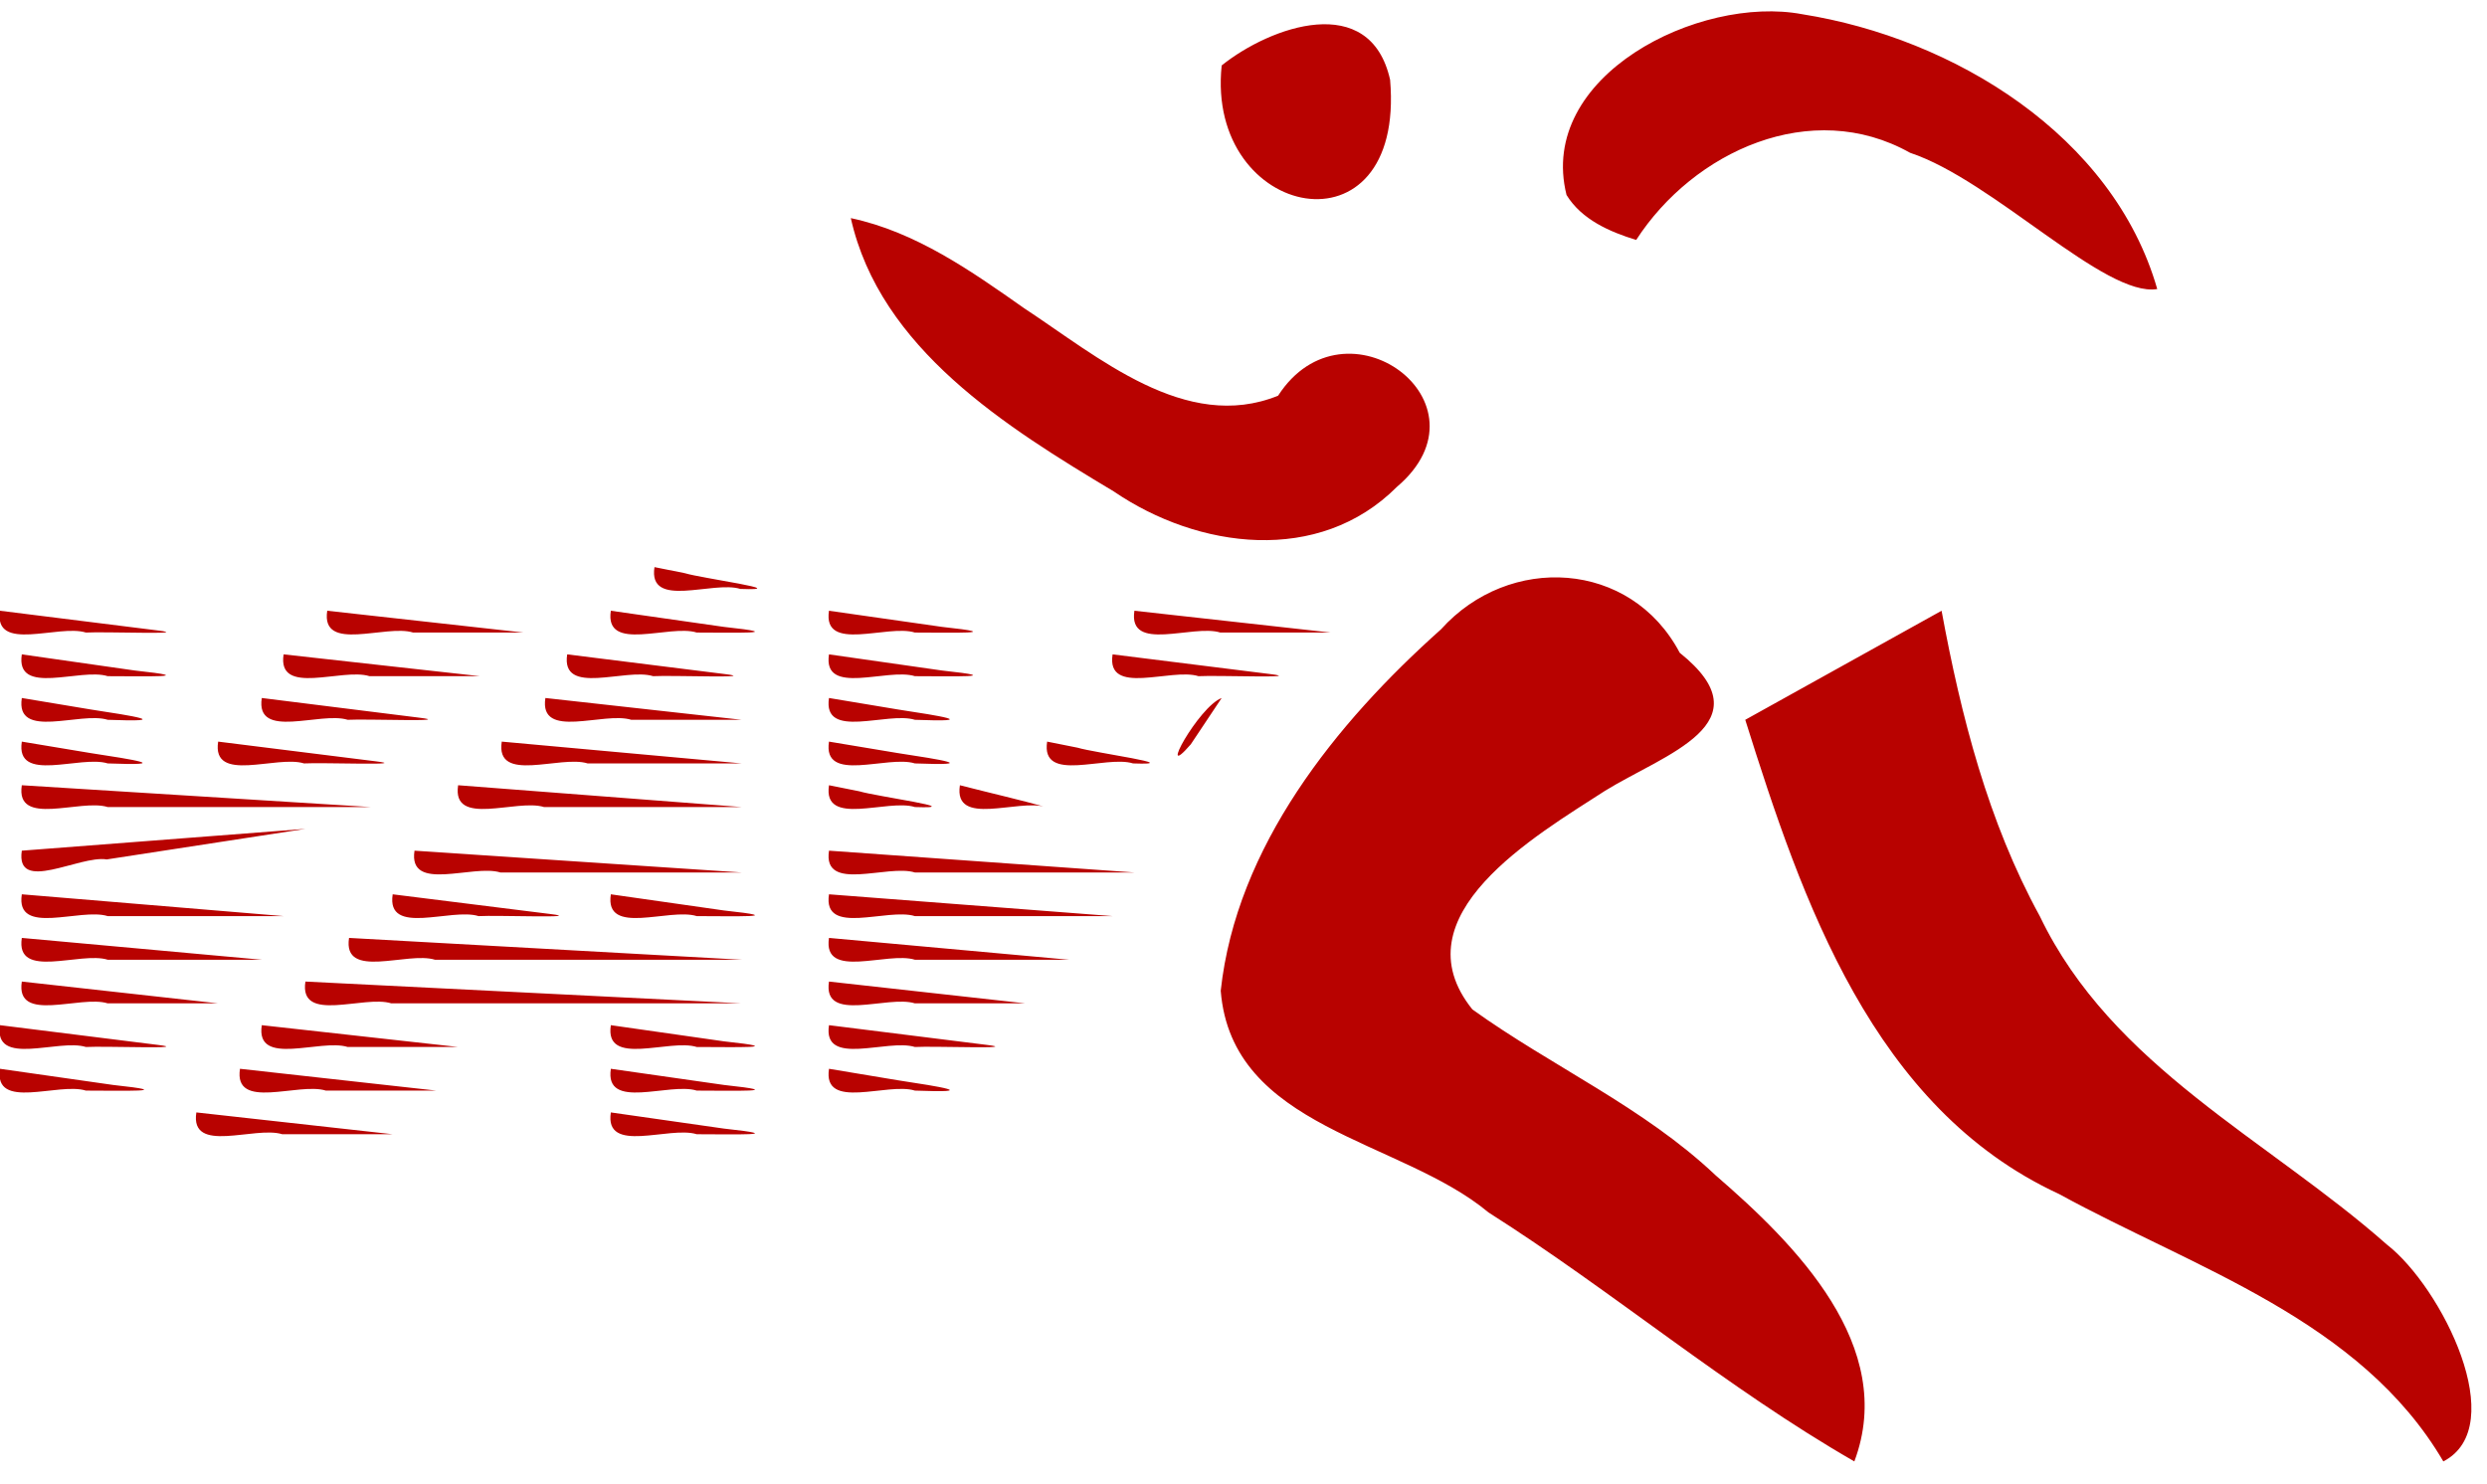
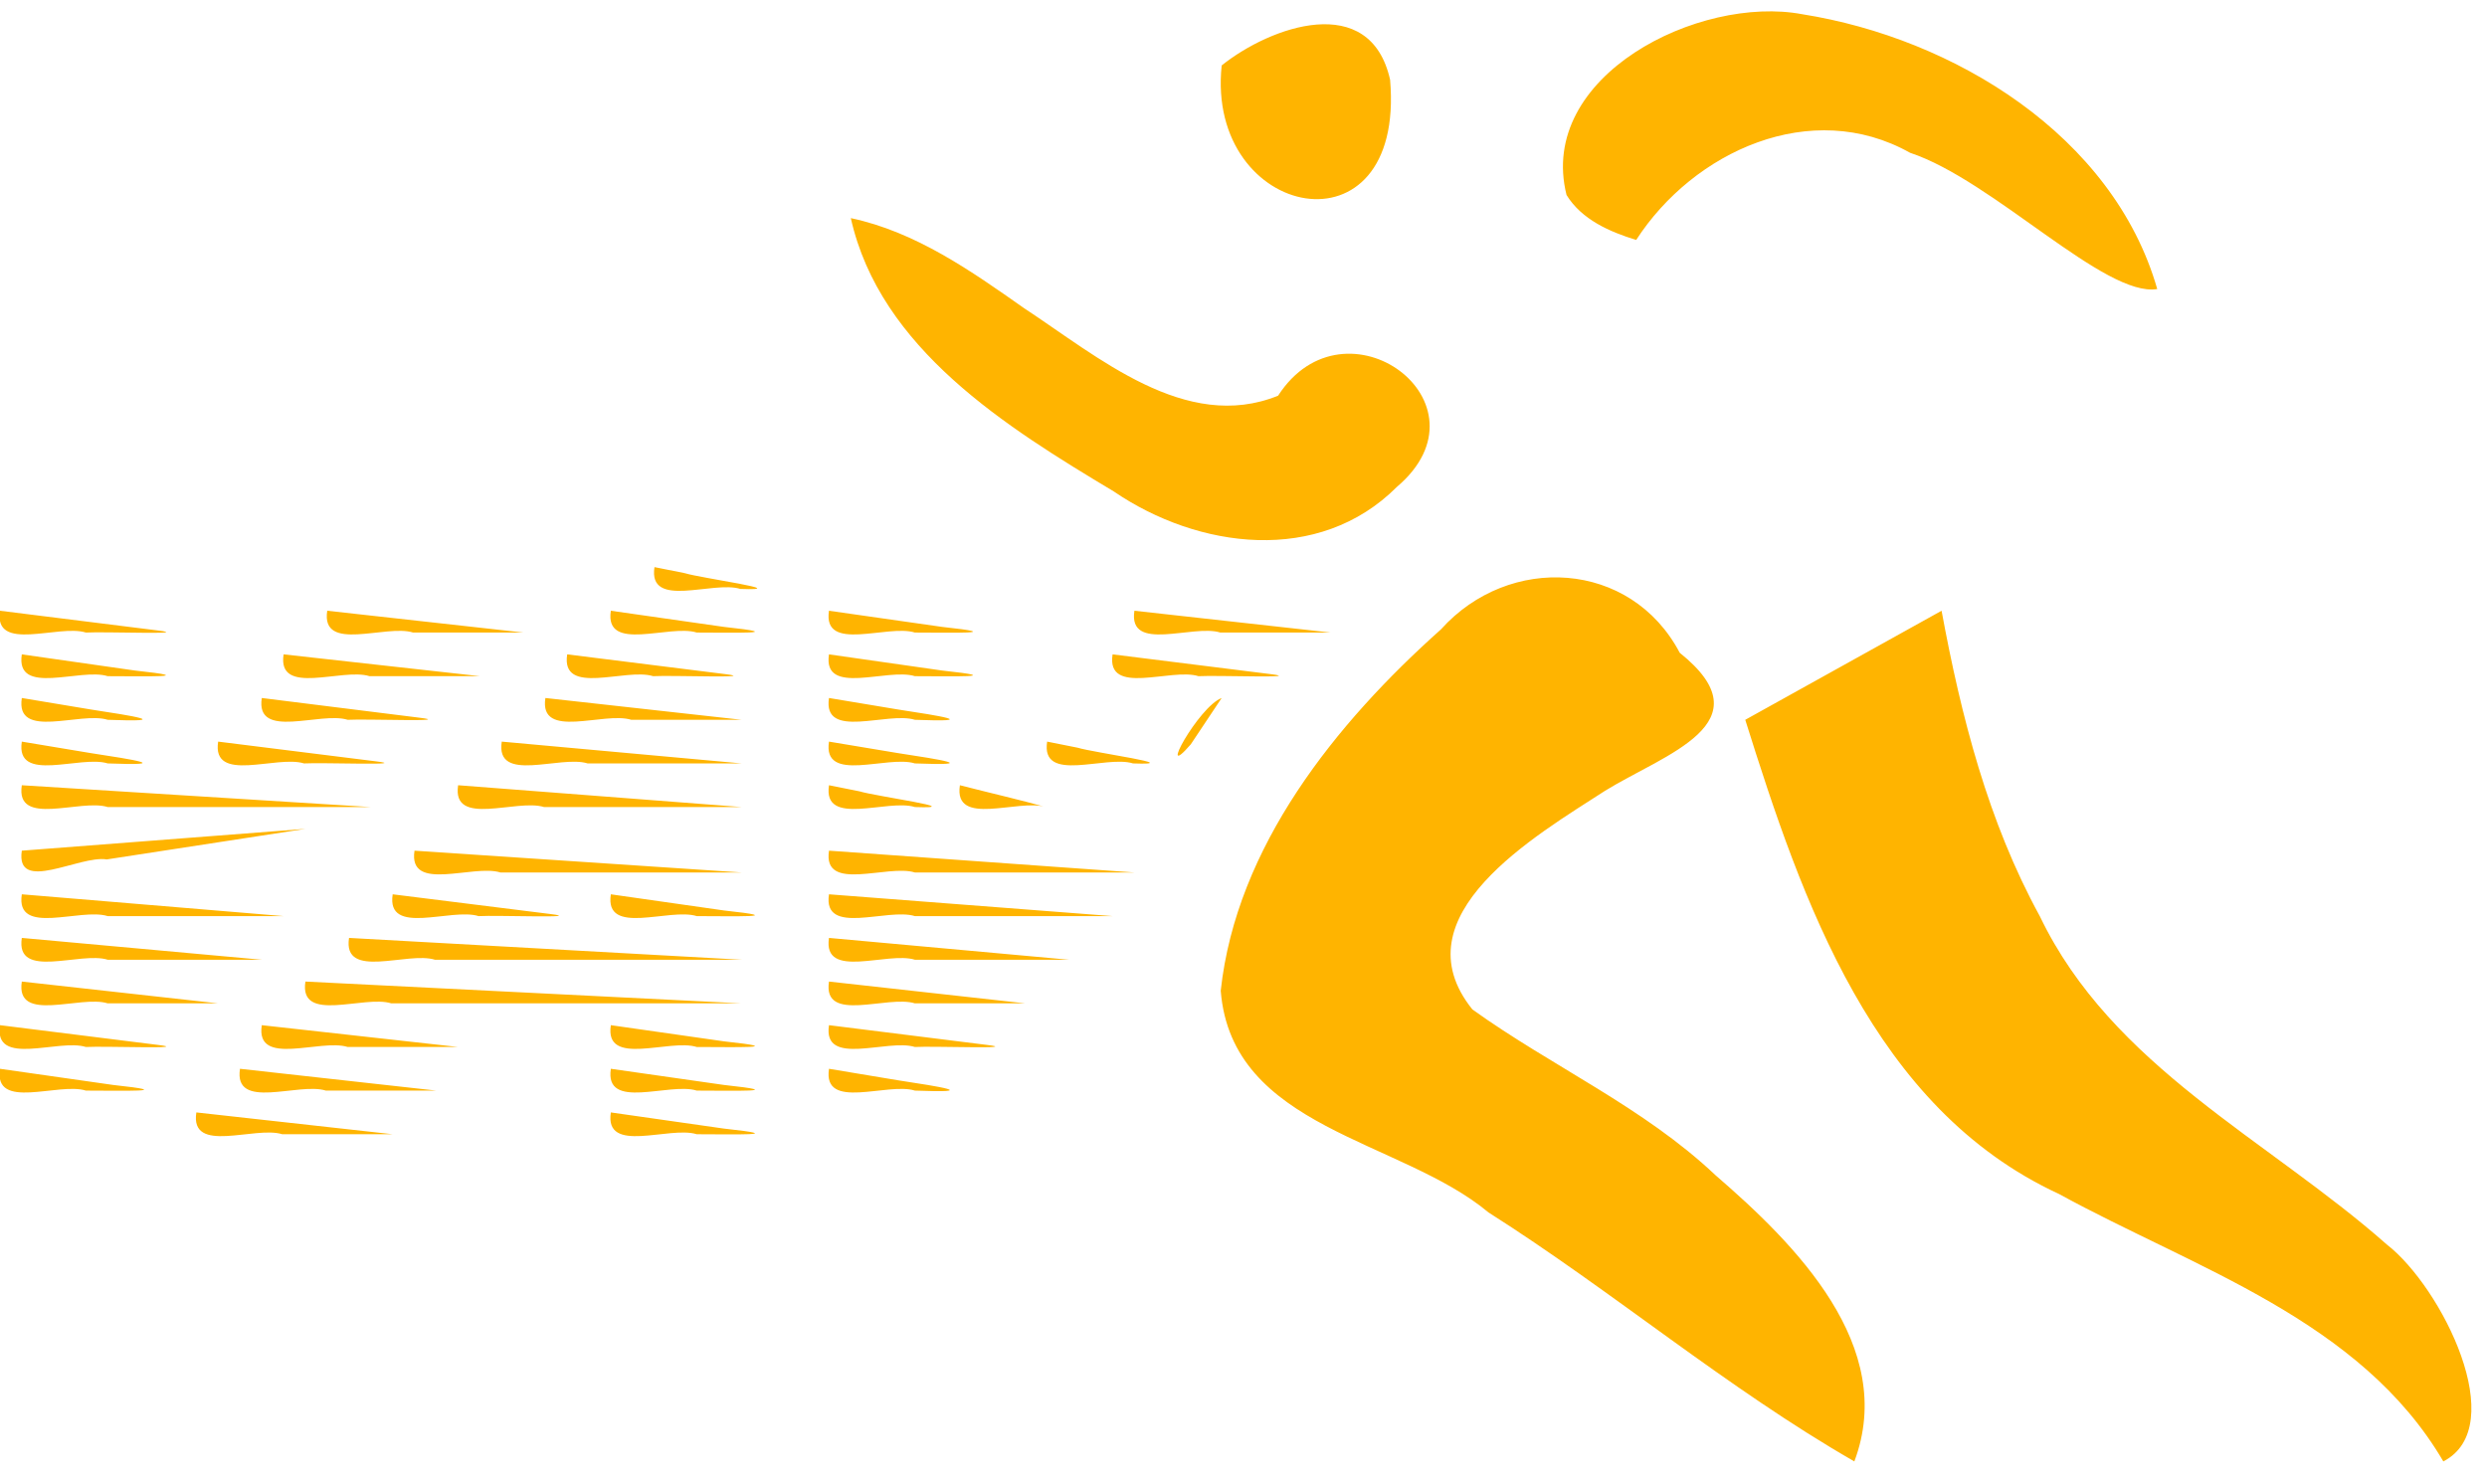
<svg xmlns="http://www.w3.org/2000/svg" version="1.1" id="svg1" width="152" height="90.667" viewBox="0 0 152 90.667">
  <defs id="defs1" />
  <g id="g1">
-     <path style="fill:#b80200;stroke:none;fill-opacity:1" d="m 100,14.667 c 3.51,-5.426 10.707,-8.713 16.739,-5.328 5.083,1.685 11.908,8.853 15.107,8.33 C 129.149,8.266 119.389,2.334 110.154,0.87 103.849,-0.322 93.923,4.641 95.743,11.919 96.668,13.423 98.379,14.171 100,14.667 Z M 74.667,4 C 73.67,13.437 85.907,15.93 84.96,4.877 83.743,-0.57 77.64,1.616 74.667,4 Z M 52,13.333 c 1.782,7.98 9.516,12.78 16.072,16.708 5.16,3.519 12.535,4.5 17.303,-0.279 C 91.43,24.622 82.209,17.852 78.114,24.188 72.47,26.475 67.088,21.791 62.61,18.853 59.35,16.559 55.97,14.175 52,13.333 Z M 40,34.667 c -0.402,2.596 3.584,0.805 5.25,1.333 3.327,0.121 -2.377,-0.652 -3.389,-0.961 z m 73.333,54.667 C 115.982,82.291 109.723,76.049 104.855,71.845 100.444,67.67 94.852,65.196 89.99,61.705 85.379,55.976 93.875,51.072 98.097,48.339 101.725,46.097 108.042,44.209 102.663,39.904 99.669,34.235 92.233,33.836 88.07,38.47 81.647,44.203 75.565,51.739 74.608,60.563 c 0.675,8.442 10.991,9.066 16.37,13.553 7.615,4.833 14.526,10.713 22.356,15.218 z M 0,37.333 c -0.402,2.596 3.584,0.805 5.25,1.333 1.096,-0.066 6.64,0.145 4.374,-0.13 z m 20,0 c -0.402,2.596 3.584,0.805 5.25,1.333 H 32 Z m 17.333,0 c -0.402,2.596 3.584,0.805 5.25,1.333 2.159,-0.001 5.822,0.104 1.658,-0.346 z m 13.333,0 c -0.402,2.596 3.584,0.805 5.25,1.333 2.159,-0.001 5.822,0.104 1.658,-0.346 z m 18.667,0 c -0.402,2.596 3.584,0.805 5.25,1.333 h 6.75 z m 37.333,6.667 c 3.477,11.076 7.815,23.73 19.17,28.983 8.319,4.558 18.42,7.692 23.496,16.35 4.136,-2.142 -0.086,-10.635 -3.447,-13.253 -7.284,-6.434 -16.809,-10.885 -21.214,-20.071 -3.167,-5.779 -4.818,-12.236 -6.006,-18.676 z m -105.333,-4 c -0.402,2.596 3.584,0.805 5.25,1.333 2.159,-0.001 5.822,0.104 1.658,-0.346 z m 16,0 c -0.402,2.596 3.584,0.805 5.25,1.333 h 6.75 z m 17.333,0 c -0.402,2.596 3.584,0.805 5.25,1.333 1.096,-0.066 6.64,0.145 4.374,-0.13 z m 16,0 c -0.402,2.596 3.584,0.805 5.25,1.333 2.159,-0.001 5.822,0.104 1.658,-0.346 z m 17.333,0 c -0.402,2.596 3.584,0.805 5.25,1.333 1.096,-0.066 6.64,0.145 4.374,-0.13 z M 1.333,42.667 c -0.402,2.596 3.584,0.805 5.25,1.333 4.061,0.154 1.524,-0.238 -1.048,-0.633 z m 14.667,0 c -0.402,2.596 3.584,0.805 5.25,1.333 1.096,-0.066 6.64,0.145 4.374,-0.13 z m 17.333,0 c -0.402,2.596 3.584,0.805 5.25,1.333 h 6.75 z m 17.333,0 c -0.402,2.596 3.584,0.805 5.25,1.333 4.061,0.154 1.524,-0.238 -1.048,-0.633 z m 15.556,0.444 c 0.694,0.347 1.593,0.797 0,0 z m 8.444,-0.444 c -1.411,0.526 -4.005,5.273 -1.89,2.835 z M 1.333,45.333 c -0.402,2.596 3.584,0.805 5.25,1.333 4.061,0.154 1.524,-0.238 -1.048,-0.633 z m 12,0 c -0.402,2.596 3.584,0.805 5.25,1.333 1.096,-0.066 6.64,0.145 4.374,-0.13 z m 17.333,0 c -0.402,2.596 3.584,0.805 5.25,1.333 h 9.416 z m 20,0 c -0.402,2.596 3.584,0.805 5.25,1.333 4.061,0.154 1.524,-0.238 -1.048,-0.633 z m 13.333,0 c -0.402,2.596 3.584,0.805 5.25,1.333 3.327,0.121 -2.377,-0.652 -3.389,-0.961 z M 1.333,48 c -0.402,2.596 3.584,0.805 5.25,1.333 H 22.667 Z m 26.667,0 c -0.402,2.596 3.584,0.805 5.25,1.333 h 12.083 z m 22.667,0 c -0.402,2.596 3.584,0.805 5.25,1.333 3.327,0.121 -2.377,-0.652 -3.389,-0.961 z m 8,0 c -0.402,2.596 3.584,0.805 5.25,1.333 -1.421,-0.403 -3.556,-0.897 -5.25,-1.333 z m 11.556,0.444 c 0.694,0.347 1.593,0.797 0,0 z M 18.667,50.667 1.333,52 c -0.397,2.658 3.542,0.26 5.189,0.535 z m 6.667,1.333 c -0.402,2.596 3.584,0.805 5.25,1.333 h 14.75 z m 25.333,0 c -0.402,2.596 3.584,0.805 5.25,1.333 H 69.333 Z M 1.333,54.667 c -0.402,2.596 3.584,0.805 5.25,1.333 H 17.333 Z m 22.667,0 c -0.402,2.596 3.584,0.805 5.25,1.333 1.096,-0.066 6.64,0.145 4.374,-0.13 z m 13.333,0 c -0.402,2.596 3.584,0.805 5.25,1.333 2.159,-0.001 5.822,0.104 1.658,-0.346 z m 13.333,0 c -0.402,2.596 3.584,0.805 5.25,1.333 H 68 Z M 1.333,57.333 c -0.402,2.596 3.584,0.805 5.25,1.333 H 16 Z m 20,0 c -0.402,2.596 3.584,0.805 5.25,1.333 h 18.75 z m 29.333,0 c -0.402,2.596 3.584,0.805 5.25,1.333 h 9.416 z M 1.333,60 c -0.402,2.596 3.584,0.805 5.25,1.333 h 6.75 z m 17.333,0 c -0.402,2.596 3.584,0.805 5.25,1.333 h 21.416 z m 32,0 c -0.402,2.596 3.584,0.805 5.25,1.333 h 6.75 z M 0,62.667 c -0.402,2.596 3.584,0.805 5.25,1.333 1.096,-0.066 6.64,0.145 4.374,-0.13 z m 16,0 c -0.402,2.596 3.584,0.805 5.25,1.333 H 28 Z m 21.333,0 c -0.402,2.596 3.584,0.805 5.25,1.333 2.159,-0.001 5.822,0.104 1.658,-0.346 z m 13.333,0 c -0.402,2.596 3.584,0.805 5.25,1.333 1.096,-0.066 6.64,0.145 4.374,-0.13 z M 0,65.333 c -0.402,2.596 3.584,0.805 5.25,1.333 2.159,-0.001 5.822,0.104 1.658,-0.346 z m 14.667,0 c -0.402,2.596 3.584,0.805 5.25,1.333 h 6.75 z m 22.667,0 c -0.402,2.596 3.584,0.805 5.25,1.333 2.159,-0.001 5.822,0.104 1.658,-0.346 z m 13.333,0 c -0.402,2.596 3.584,0.805 5.25,1.333 4.061,0.154 1.524,-0.238 -1.048,-0.633 z M 12,68 c -0.402,2.596 3.584,0.805 5.25,1.333 H 24 Z m 25.333,0 c -0.402,2.596 3.584,0.805 5.25,1.333 2.159,-0.001 5.822,0.104 1.658,-0.346 z" id="path1" />
+     <path style="fill:#ffb400;stroke:none;fill-opacity:1" d="m 100,14.667 c 3.51,-5.426 10.707,-8.713 16.739,-5.328 5.083,1.685 11.908,8.853 15.107,8.33 C 129.149,8.266 119.389,2.334 110.154,0.87 103.849,-0.322 93.923,4.641 95.743,11.919 96.668,13.423 98.379,14.171 100,14.667 Z M 74.667,4 C 73.67,13.437 85.907,15.93 84.96,4.877 83.743,-0.57 77.64,1.616 74.667,4 Z M 52,13.333 c 1.782,7.98 9.516,12.78 16.072,16.708 5.16,3.519 12.535,4.5 17.303,-0.279 C 91.43,24.622 82.209,17.852 78.114,24.188 72.47,26.475 67.088,21.791 62.61,18.853 59.35,16.559 55.97,14.175 52,13.333 Z M 40,34.667 c -0.402,2.596 3.584,0.805 5.25,1.333 3.327,0.121 -2.377,-0.652 -3.389,-0.961 z m 73.333,54.667 C 115.982,82.291 109.723,76.049 104.855,71.845 100.444,67.67 94.852,65.196 89.99,61.705 85.379,55.976 93.875,51.072 98.097,48.339 101.725,46.097 108.042,44.209 102.663,39.904 99.669,34.235 92.233,33.836 88.07,38.47 81.647,44.203 75.565,51.739 74.608,60.563 c 0.675,8.442 10.991,9.066 16.37,13.553 7.615,4.833 14.526,10.713 22.356,15.218 z M 0,37.333 c -0.402,2.596 3.584,0.805 5.25,1.333 1.096,-0.066 6.64,0.145 4.374,-0.13 z m 20,0 c -0.402,2.596 3.584,0.805 5.25,1.333 H 32 Z m 17.333,0 c -0.402,2.596 3.584,0.805 5.25,1.333 2.159,-0.001 5.822,0.104 1.658,-0.346 z m 13.333,0 c -0.402,2.596 3.584,0.805 5.25,1.333 2.159,-0.001 5.822,0.104 1.658,-0.346 z m 18.667,0 c -0.402,2.596 3.584,0.805 5.25,1.333 h 6.75 z m 37.333,6.667 c 3.477,11.076 7.815,23.73 19.17,28.983 8.319,4.558 18.42,7.692 23.496,16.35 4.136,-2.142 -0.086,-10.635 -3.447,-13.253 -7.284,-6.434 -16.809,-10.885 -21.214,-20.071 -3.167,-5.779 -4.818,-12.236 -6.006,-18.676 z m -105.333,-4 c -0.402,2.596 3.584,0.805 5.25,1.333 2.159,-0.001 5.822,0.104 1.658,-0.346 z m 16,0 c -0.402,2.596 3.584,0.805 5.25,1.333 h 6.75 z m 17.333,0 c -0.402,2.596 3.584,0.805 5.25,1.333 1.096,-0.066 6.64,0.145 4.374,-0.13 z m 16,0 c -0.402,2.596 3.584,0.805 5.25,1.333 2.159,-0.001 5.822,0.104 1.658,-0.346 z m 17.333,0 c -0.402,2.596 3.584,0.805 5.25,1.333 1.096,-0.066 6.64,0.145 4.374,-0.13 z M 1.333,42.667 c -0.402,2.596 3.584,0.805 5.25,1.333 4.061,0.154 1.524,-0.238 -1.048,-0.633 z m 14.667,0 c -0.402,2.596 3.584,0.805 5.25,1.333 1.096,-0.066 6.64,0.145 4.374,-0.13 z m 17.333,0 c -0.402,2.596 3.584,0.805 5.25,1.333 h 6.75 z m 17.333,0 c -0.402,2.596 3.584,0.805 5.25,1.333 4.061,0.154 1.524,-0.238 -1.048,-0.633 z m 15.556,0.444 c 0.694,0.347 1.593,0.797 0,0 z m 8.444,-0.444 c -1.411,0.526 -4.005,5.273 -1.89,2.835 z M 1.333,45.333 c -0.402,2.596 3.584,0.805 5.25,1.333 4.061,0.154 1.524,-0.238 -1.048,-0.633 z m 12,0 c -0.402,2.596 3.584,0.805 5.25,1.333 1.096,-0.066 6.64,0.145 4.374,-0.13 z m 17.333,0 c -0.402,2.596 3.584,0.805 5.25,1.333 h 9.416 z m 20,0 c -0.402,2.596 3.584,0.805 5.25,1.333 4.061,0.154 1.524,-0.238 -1.048,-0.633 z m 13.333,0 c -0.402,2.596 3.584,0.805 5.25,1.333 3.327,0.121 -2.377,-0.652 -3.389,-0.961 z M 1.333,48 c -0.402,2.596 3.584,0.805 5.25,1.333 H 22.667 Z m 26.667,0 c -0.402,2.596 3.584,0.805 5.25,1.333 h 12.083 z m 22.667,0 c -0.402,2.596 3.584,0.805 5.25,1.333 3.327,0.121 -2.377,-0.652 -3.389,-0.961 z m 8,0 c -0.402,2.596 3.584,0.805 5.25,1.333 -1.421,-0.403 -3.556,-0.897 -5.25,-1.333 z m 11.556,0.444 c 0.694,0.347 1.593,0.797 0,0 z M 18.667,50.667 1.333,52 c -0.397,2.658 3.542,0.26 5.189,0.535 z m 6.667,1.333 c -0.402,2.596 3.584,0.805 5.25,1.333 h 14.75 z m 25.333,0 c -0.402,2.596 3.584,0.805 5.25,1.333 H 69.333 Z M 1.333,54.667 c -0.402,2.596 3.584,0.805 5.25,1.333 H 17.333 Z m 22.667,0 c -0.402,2.596 3.584,0.805 5.25,1.333 1.096,-0.066 6.64,0.145 4.374,-0.13 z m 13.333,0 c -0.402,2.596 3.584,0.805 5.25,1.333 2.159,-0.001 5.822,0.104 1.658,-0.346 z m 13.333,0 c -0.402,2.596 3.584,0.805 5.25,1.333 H 68 Z M 1.333,57.333 c -0.402,2.596 3.584,0.805 5.25,1.333 H 16 Z m 20,0 c -0.402,2.596 3.584,0.805 5.25,1.333 h 18.75 z m 29.333,0 c -0.402,2.596 3.584,0.805 5.25,1.333 h 9.416 z M 1.333,60 c -0.402,2.596 3.584,0.805 5.25,1.333 h 6.75 z m 17.333,0 c -0.402,2.596 3.584,0.805 5.25,1.333 h 21.416 z m 32,0 c -0.402,2.596 3.584,0.805 5.25,1.333 h 6.75 z M 0,62.667 c -0.402,2.596 3.584,0.805 5.25,1.333 1.096,-0.066 6.64,0.145 4.374,-0.13 z m 16,0 c -0.402,2.596 3.584,0.805 5.25,1.333 H 28 Z m 21.333,0 c -0.402,2.596 3.584,0.805 5.25,1.333 2.159,-0.001 5.822,0.104 1.658,-0.346 z m 13.333,0 c -0.402,2.596 3.584,0.805 5.25,1.333 1.096,-0.066 6.64,0.145 4.374,-0.13 z M 0,65.333 c -0.402,2.596 3.584,0.805 5.25,1.333 2.159,-0.001 5.822,0.104 1.658,-0.346 z m 14.667,0 c -0.402,2.596 3.584,0.805 5.25,1.333 h 6.75 z m 22.667,0 c -0.402,2.596 3.584,0.805 5.25,1.333 2.159,-0.001 5.822,0.104 1.658,-0.346 z m 13.333,0 c -0.402,2.596 3.584,0.805 5.25,1.333 4.061,0.154 1.524,-0.238 -1.048,-0.633 z M 12,68 c -0.402,2.596 3.584,0.805 5.25,1.333 H 24 Z m 25.333,0 c -0.402,2.596 3.584,0.805 5.25,1.333 2.159,-0.001 5.822,0.104 1.658,-0.346 z" id="path1" />
  </g>
</svg>
